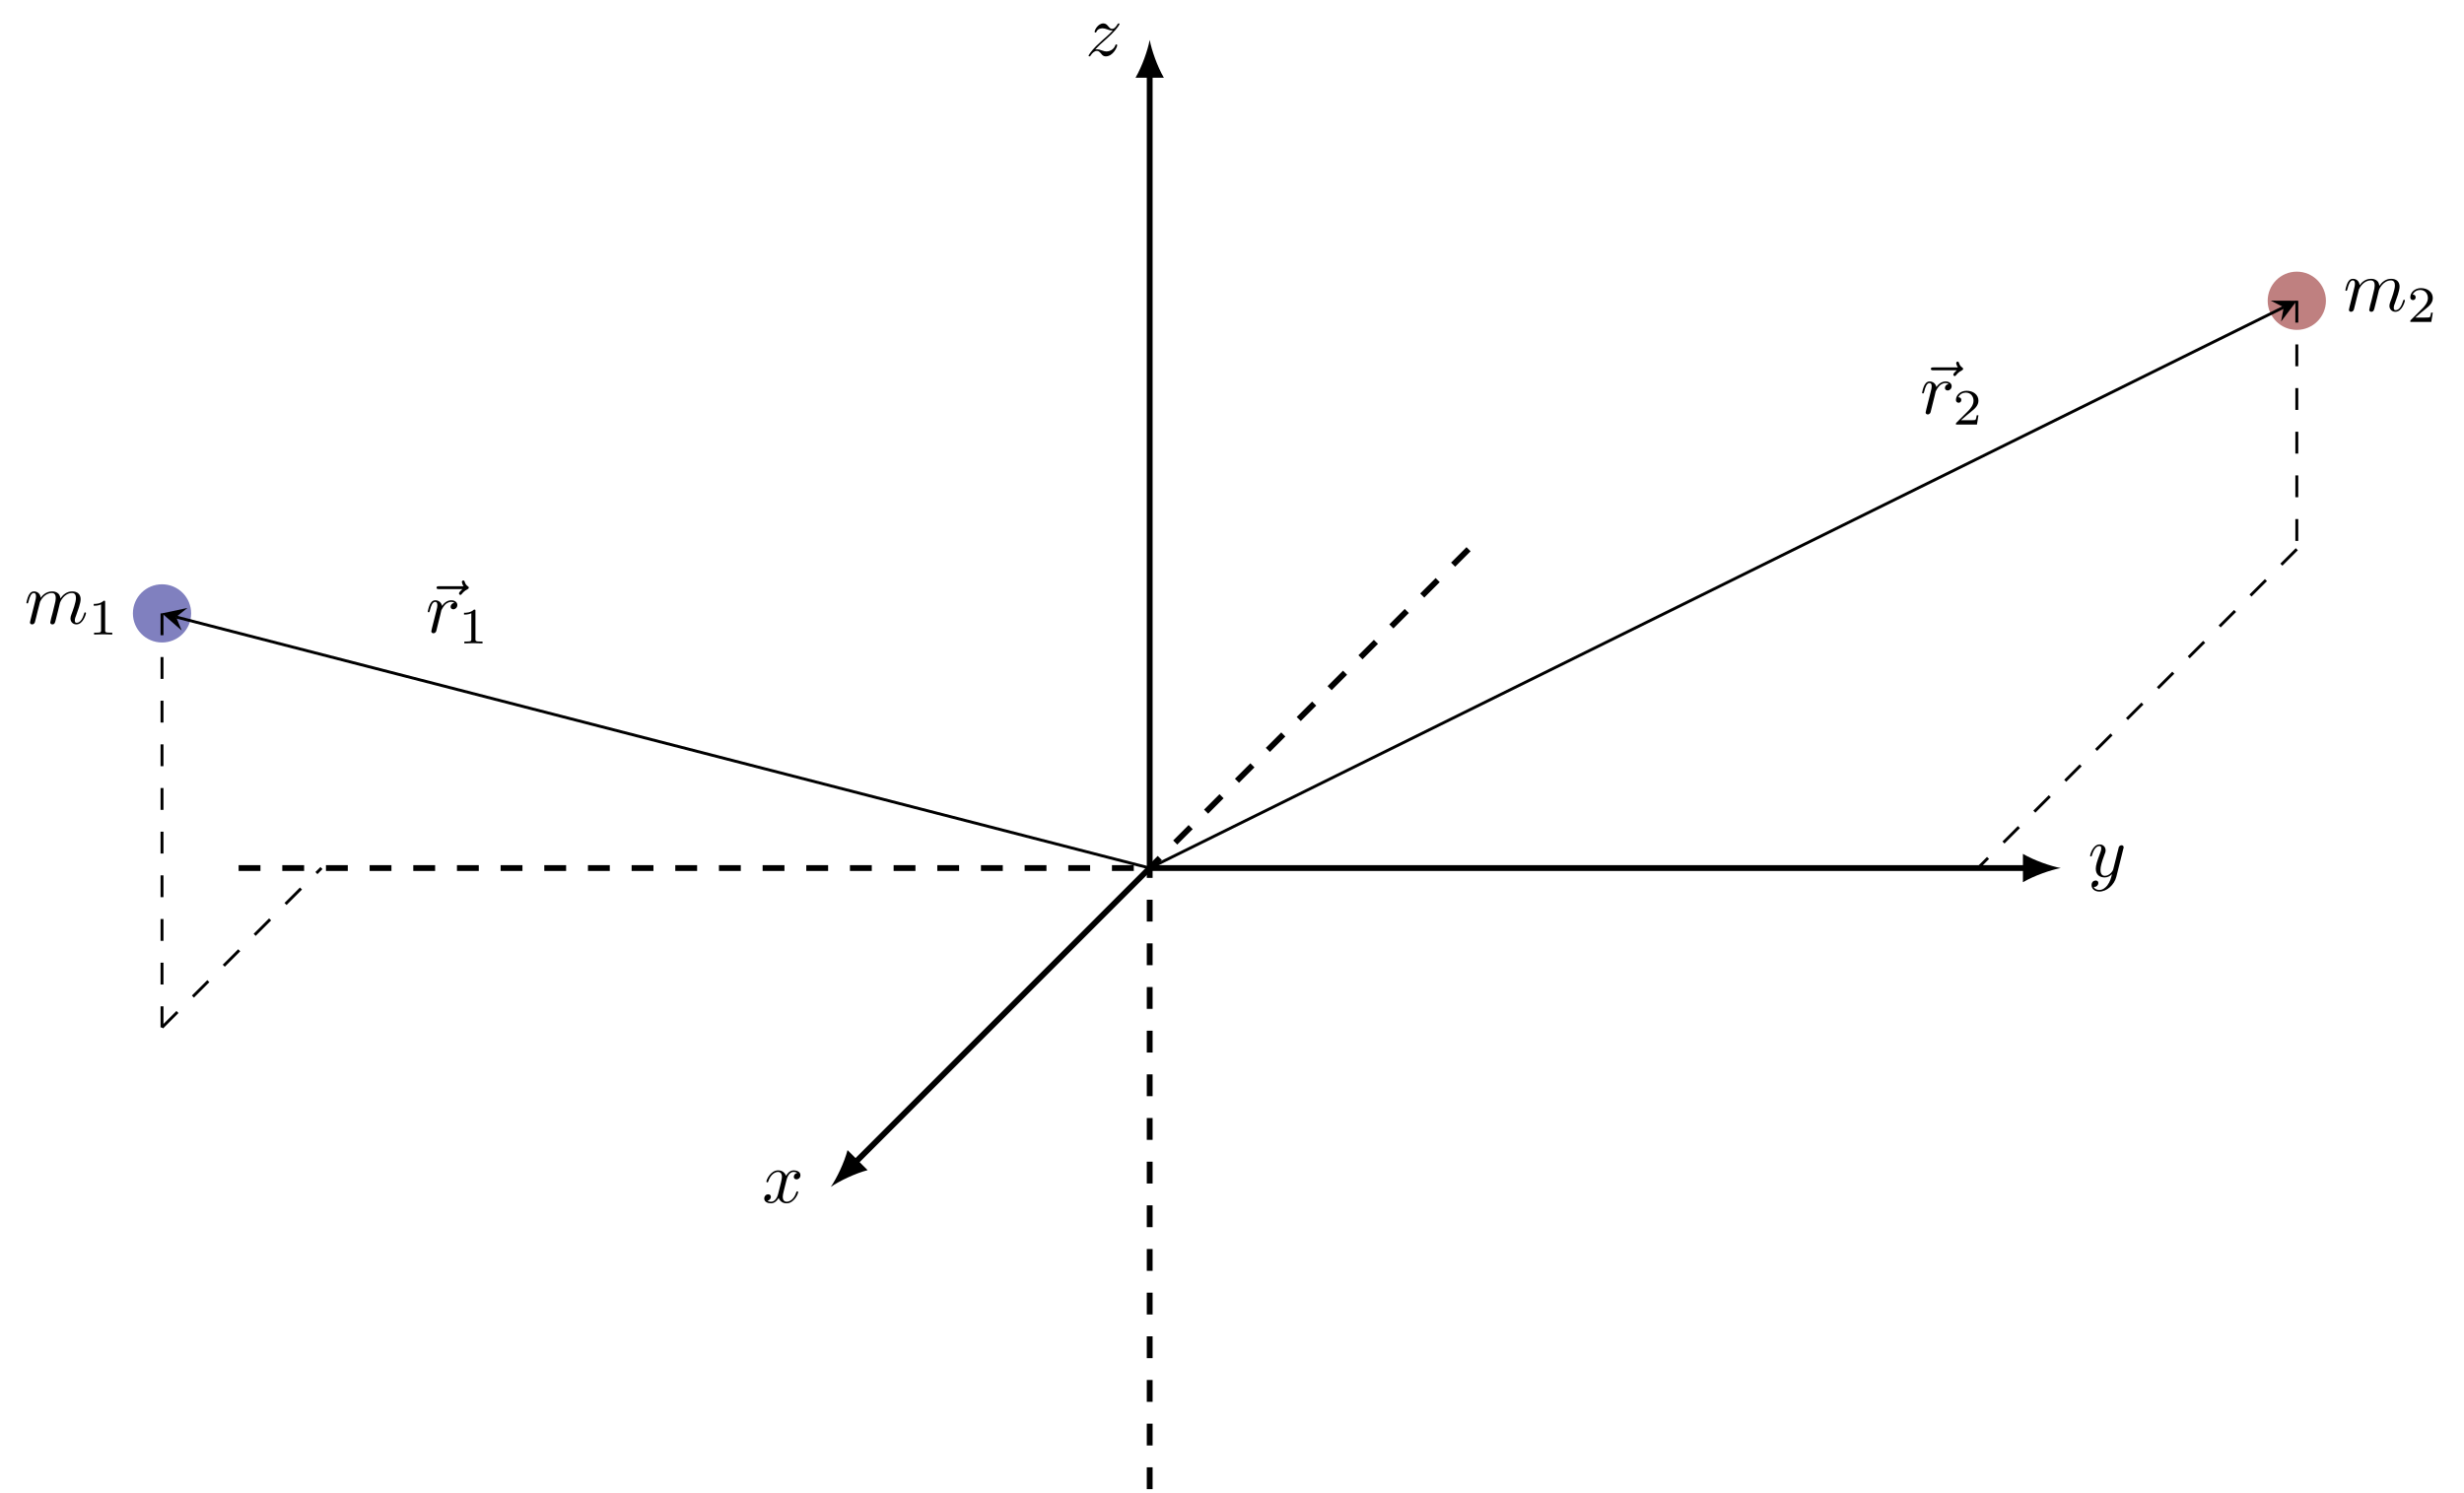
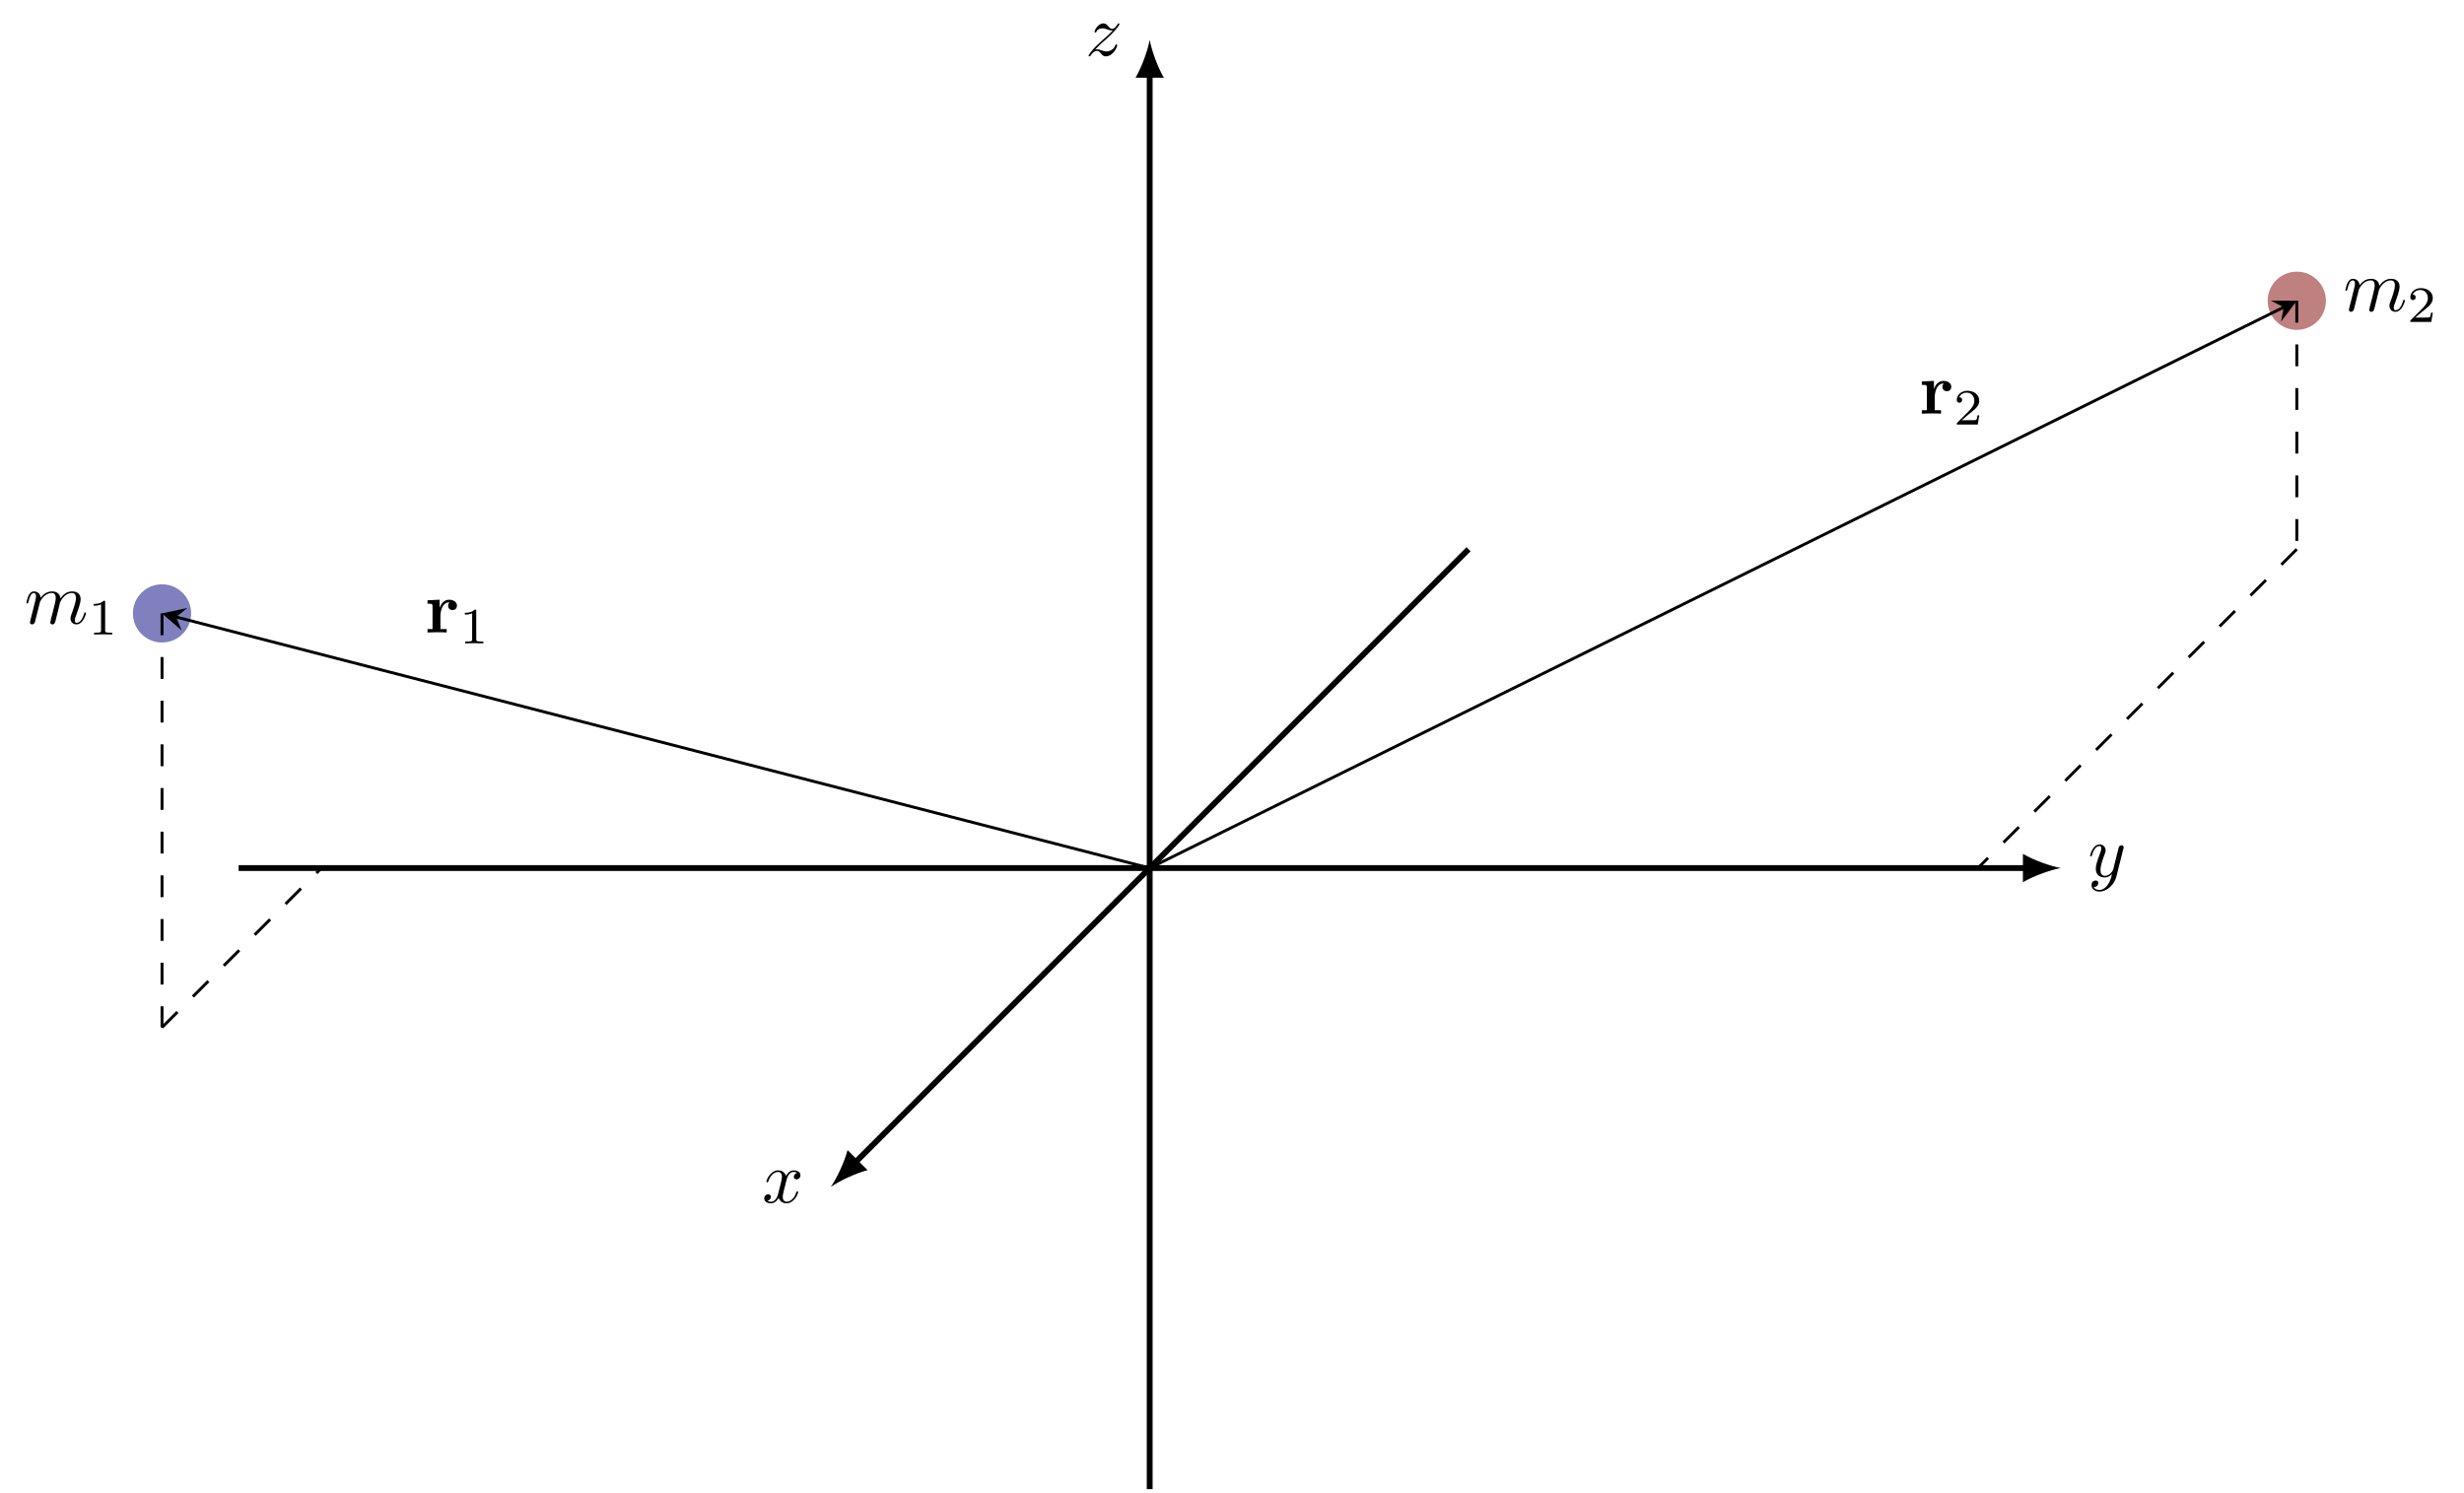
<svg xmlns="http://www.w3.org/2000/svg" xmlns:xlink="http://www.w3.org/1999/xlink" width="337.325pt" height="204.289pt" viewBox="0 0 337.325 204.289" version="1.1">
  <defs>
    <g>
      <symbol overflow="visible" id="glyph0-0">
        <path style="stroke:none;" d="" />
      </symbol>
      <symbol overflow="visible" id="glyph0-1">
        <path style="stroke:none;" d="M 4.844 -3.797 C 4.891 -3.938 4.891 -3.953 4.891 -4.031 C 4.891 -4.203 4.75 -4.297 4.594 -4.297 C 4.5 -4.297 4.344 -4.234 4.25 -4.094 C 4.234 -4.031 4.141 -3.734 4.109 -3.547 C 4.031 -3.297 3.969 -3.016 3.906 -2.75 L 3.453 -0.953 C 3.422 -0.812 2.984 -0.109 2.328 -0.109 C 1.828 -0.109 1.719 -0.547 1.719 -0.922 C 1.719 -1.375 1.891 -2 2.219 -2.875 C 2.375 -3.281 2.422 -3.391 2.422 -3.594 C 2.422 -4.031 2.109 -4.406 1.609 -4.406 C 0.656 -4.406 0.297 -2.953 0.297 -2.875 C 0.297 -2.766 0.391 -2.766 0.406 -2.766 C 0.516 -2.766 0.516 -2.797 0.562 -2.953 C 0.844 -3.891 1.234 -4.188 1.578 -4.188 C 1.656 -4.188 1.828 -4.188 1.828 -3.875 C 1.828 -3.625 1.719 -3.359 1.656 -3.172 C 1.25 -2.109 1.078 -1.547 1.078 -1.078 C 1.078 -0.188 1.703 0.109 2.297 0.109 C 2.688 0.109 3.016 -0.062 3.297 -0.344 C 3.172 0.172 3.047 0.672 2.656 1.203 C 2.391 1.531 2.016 1.828 1.562 1.828 C 1.422 1.828 0.969 1.797 0.797 1.406 C 0.953 1.406 1.094 1.406 1.219 1.281 C 1.328 1.203 1.422 1.062 1.422 0.875 C 1.422 0.562 1.156 0.531 1.062 0.531 C 0.828 0.531 0.5 0.688 0.5 1.172 C 0.5 1.672 0.938 2.047 1.562 2.047 C 2.578 2.047 3.609 1.141 3.891 0.016 Z M 4.844 -3.797 " />
      </symbol>
      <symbol overflow="visible" id="glyph0-2">
        <path style="stroke:none;" d="M 1.328 -0.828 C 1.859 -1.406 2.156 -1.656 2.516 -1.969 C 2.516 -1.969 3.125 -2.5 3.484 -2.859 C 4.438 -3.781 4.656 -4.266 4.656 -4.312 C 4.656 -4.406 4.562 -4.406 4.547 -4.406 C 4.469 -4.406 4.453 -4.391 4.391 -4.297 C 4.094 -3.812 3.891 -3.656 3.656 -3.656 C 3.406 -3.656 3.297 -3.812 3.141 -3.984 C 2.953 -4.203 2.781 -4.406 2.453 -4.406 C 1.703 -4.406 1.25 -3.484 1.25 -3.266 C 1.25 -3.219 1.281 -3.156 1.359 -3.156 C 1.453 -3.156 1.469 -3.203 1.5 -3.266 C 1.688 -3.734 2.266 -3.734 2.344 -3.734 C 2.547 -3.734 2.734 -3.672 2.969 -3.594 C 3.375 -3.438 3.484 -3.438 3.734 -3.438 C 3.375 -3.016 2.547 -2.297 2.359 -2.141 L 1.453 -1.297 C 0.781 -0.625 0.422 -0.062 0.422 0.016 C 0.422 0.109 0.531 0.109 0.547 0.109 C 0.625 0.109 0.641 0.094 0.703 -0.016 C 0.938 -0.375 1.234 -0.641 1.562 -0.641 C 1.781 -0.641 1.891 -0.547 2.141 -0.266 C 2.297 -0.047 2.484 0.109 2.766 0.109 C 3.766 0.109 4.344 -1.156 4.344 -1.422 C 4.344 -1.469 4.297 -1.531 4.219 -1.531 C 4.125 -1.531 4.109 -1.469 4.078 -1.391 C 3.844 -0.75 3.203 -0.562 2.875 -0.562 C 2.688 -0.562 2.5 -0.625 2.297 -0.688 C 1.953 -0.812 1.797 -0.859 1.594 -0.859 C 1.578 -0.859 1.422 -0.859 1.328 -0.828 Z M 1.328 -0.828 " />
      </symbol>
      <symbol overflow="visible" id="glyph0-3">
        <path style="stroke:none;" d="M 3.328 -3.016 C 3.391 -3.266 3.625 -4.188 4.312 -4.188 C 4.359 -4.188 4.609 -4.188 4.812 -4.062 C 4.531 -4 4.344 -3.766 4.344 -3.516 C 4.344 -3.359 4.453 -3.172 4.719 -3.172 C 4.938 -3.172 5.25 -3.344 5.25 -3.75 C 5.25 -4.266 4.672 -4.406 4.328 -4.406 C 3.75 -4.406 3.406 -3.875 3.281 -3.656 C 3.031 -4.312 2.5 -4.406 2.203 -4.406 C 1.172 -4.406 0.594 -3.125 0.594 -2.875 C 0.594 -2.766 0.703 -2.766 0.719 -2.766 C 0.797 -2.766 0.828 -2.797 0.844 -2.875 C 1.188 -3.938 1.844 -4.188 2.188 -4.188 C 2.375 -4.188 2.719 -4.094 2.719 -3.516 C 2.719 -3.203 2.547 -2.547 2.188 -1.141 C 2.031 -0.531 1.672 -0.109 1.234 -0.109 C 1.172 -0.109 0.953 -0.109 0.734 -0.234 C 0.984 -0.297 1.203 -0.5 1.203 -0.781 C 1.203 -1.047 0.984 -1.125 0.844 -1.125 C 0.531 -1.125 0.297 -0.875 0.297 -0.547 C 0.297 -0.094 0.781 0.109 1.219 0.109 C 1.891 0.109 2.25 -0.594 2.266 -0.641 C 2.391 -0.281 2.75 0.109 3.344 0.109 C 4.375 0.109 4.938 -1.172 4.938 -1.422 C 4.938 -1.531 4.859 -1.531 4.828 -1.531 C 4.734 -1.531 4.719 -1.484 4.688 -1.422 C 4.359 -0.344 3.688 -0.109 3.375 -0.109 C 2.984 -0.109 2.828 -0.422 2.828 -0.766 C 2.828 -0.984 2.875 -1.203 2.984 -1.641 Z M 3.328 -3.016 " />
      </symbol>
      <symbol overflow="visible" id="glyph0-4">
-         <path style="stroke:none;" d="M 5.359 -5.938 C 5.219 -5.797 4.891 -5.516 4.891 -5.344 C 4.891 -5.25 4.984 -5.141 5.078 -5.141 C 5.172 -5.141 5.219 -5.219 5.281 -5.281 C 5.391 -5.422 5.625 -5.703 6.062 -5.922 C 6.125 -5.969 6.234 -6.016 6.234 -6.125 C 6.234 -6.234 6.156 -6.281 6.094 -6.328 C 5.875 -6.484 5.766 -6.656 5.688 -6.891 C 5.656 -6.984 5.625 -7.125 5.484 -7.125 C 5.344 -7.125 5.281 -6.984 5.281 -6.906 C 5.281 -6.859 5.359 -6.547 5.516 -6.328 L 2.156 -6.328 C 2 -6.328 1.812 -6.328 1.812 -6.125 C 1.812 -5.938 2 -5.938 2.156 -5.938 Z M 5.359 -5.938 " />
-       </symbol>
-       <symbol overflow="visible" id="glyph0-5">
-         <path style="stroke:none;" d="M 0.875 -0.594 C 0.844 -0.438 0.781 -0.203 0.781 -0.156 C 0.781 0.016 0.922 0.109 1.078 0.109 C 1.203 0.109 1.375 0.031 1.453 -0.172 C 1.469 -0.203 1.797 -1.562 1.844 -1.75 C 1.922 -2.078 2.109 -2.766 2.156 -3.047 C 2.203 -3.172 2.484 -3.641 2.719 -3.859 C 2.797 -3.922 3.094 -4.188 3.516 -4.188 C 3.781 -4.188 3.922 -4.062 3.938 -4.062 C 3.641 -4.016 3.422 -3.781 3.422 -3.516 C 3.422 -3.359 3.531 -3.172 3.797 -3.172 C 4.062 -3.172 4.344 -3.406 4.344 -3.766 C 4.344 -4.109 4.031 -4.406 3.516 -4.406 C 2.875 -4.406 2.438 -3.922 2.25 -3.641 C 2.156 -4.094 1.797 -4.406 1.328 -4.406 C 0.875 -4.406 0.688 -4.016 0.594 -3.844 C 0.422 -3.5 0.297 -2.906 0.297 -2.875 C 0.297 -2.766 0.391 -2.766 0.406 -2.766 C 0.516 -2.766 0.516 -2.781 0.578 -3 C 0.75 -3.703 0.953 -4.188 1.312 -4.188 C 1.469 -4.188 1.609 -4.109 1.609 -3.734 C 1.609 -3.516 1.578 -3.406 1.453 -2.891 Z M 0.875 -0.594 " />
-       </symbol>
-       <symbol overflow="visible" id="glyph0-6">
        <path style="stroke:none;" d="M 0.875 -0.594 C 0.844 -0.438 0.781 -0.203 0.781 -0.156 C 0.781 0.016 0.922 0.109 1.078 0.109 C 1.203 0.109 1.375 0.031 1.453 -0.172 C 1.453 -0.188 1.578 -0.656 1.641 -0.906 L 1.859 -1.797 C 1.906 -2.031 1.969 -2.25 2.031 -2.469 C 2.062 -2.641 2.141 -2.938 2.156 -2.969 C 2.297 -3.281 2.828 -4.188 3.781 -4.188 C 4.234 -4.188 4.312 -3.812 4.312 -3.484 C 4.312 -3.234 4.25 -2.953 4.172 -2.656 L 3.891 -1.5 L 3.688 -0.75 C 3.656 -0.547 3.562 -0.203 3.562 -0.156 C 3.562 0.016 3.703 0.109 3.844 0.109 C 4.156 0.109 4.219 -0.141 4.297 -0.453 C 4.438 -1.016 4.812 -2.469 4.891 -2.859 C 4.922 -2.984 5.453 -4.188 6.547 -4.188 C 6.969 -4.188 7.078 -3.844 7.078 -3.484 C 7.078 -2.922 6.656 -1.781 6.453 -1.25 C 6.375 -1.016 6.328 -0.906 6.328 -0.703 C 6.328 -0.234 6.672 0.109 7.141 0.109 C 8.078 0.109 8.453 -1.344 8.453 -1.422 C 8.453 -1.531 8.359 -1.531 8.328 -1.531 C 8.234 -1.531 8.234 -1.5 8.188 -1.344 C 8.031 -0.812 7.719 -0.109 7.172 -0.109 C 7 -0.109 6.922 -0.203 6.922 -0.438 C 6.922 -0.688 7.016 -0.922 7.109 -1.141 C 7.297 -1.672 7.719 -2.766 7.719 -3.344 C 7.719 -3.984 7.312 -4.406 6.562 -4.406 C 5.828 -4.406 5.312 -3.969 4.938 -3.438 C 4.938 -3.562 4.906 -3.906 4.625 -4.141 C 4.375 -4.359 4.062 -4.406 3.812 -4.406 C 2.906 -4.406 2.422 -3.766 2.25 -3.531 C 2.203 -4.109 1.781 -4.406 1.328 -4.406 C 0.875 -4.406 0.688 -4.016 0.594 -3.844 C 0.422 -3.484 0.297 -2.906 0.297 -2.875 C 0.297 -2.766 0.391 -2.766 0.406 -2.766 C 0.516 -2.766 0.516 -2.781 0.578 -3 C 0.75 -3.703 0.953 -4.188 1.312 -4.188 C 1.469 -4.188 1.609 -4.109 1.609 -3.734 C 1.609 -3.516 1.578 -3.406 1.453 -2.891 Z M 0.875 -0.594 " />
      </symbol>
      <symbol overflow="visible" id="glyph1-0">
        <path style="stroke:none;" d="" />
      </symbol>
      <symbol overflow="visible" id="glyph1-1">
+         <path style="stroke:none;" d="M 2.031 -3.359 L 2.031 -4.484 L 0.375 -4.406 L 0.375 -3.938 C 0.984 -3.938 1.062 -3.938 1.062 -3.547 L 1.062 -0.469 L 0.375 -0.469 L 0.375 0 C 0.719 -0.016 1.172 -0.031 1.625 -0.031 C 2 -0.031 2.641 -0.031 3 0 L 3 -0.469 L 2.141 -0.469 L 2.141 -2.219 C 2.141 -2.906 2.375 -4.125 3.375 -4.125 C 3.375 -4.109 3.188 -3.953 3.188 -3.672 C 3.188 -3.266 3.516 -3.062 3.797 -3.062 C 4.094 -3.062 4.406 -3.266 4.406 -3.672 C 4.406 -4.203 3.875 -4.484 3.344 -4.484 C 2.656 -4.484 2.25 -3.984 2.031 -3.359 Z M 2.031 -3.359 " />
+       </symbol>
+       <symbol overflow="visible" id="glyph2-0">
+         <path style="stroke:none;" d="" />
+       </symbol>
+       <symbol overflow="visible" id="glyph2-1">
        <path style="stroke:none;" d="M 2.328 -4.438 C 2.328 -4.625 2.328 -4.625 2.125 -4.625 C 1.672 -4.188 1.047 -4.188 0.766 -4.188 L 0.766 -3.938 C 0.922 -3.938 1.391 -3.938 1.766 -4.125 L 1.766 -0.578 C 1.766 -0.344 1.766 -0.25 1.078 -0.25 L 0.812 -0.25 L 0.812 0 C 0.938 0 1.797 -0.031 2.047 -0.031 C 2.266 -0.031 3.141 0 3.297 0 L 3.297 -0.25 L 3.031 -0.25 C 2.328 -0.25 2.328 -0.344 2.328 -0.578 Z M 2.328 -4.438 " />
      </symbol>
-       <symbol overflow="visible" id="glyph1-2">
+       <symbol overflow="visible" id="glyph2-2">
        <path style="stroke:none;" d="M 3.516 -1.266 L 3.281 -1.266 C 3.266 -1.109 3.188 -0.703 3.094 -0.641 C 3.047 -0.594 2.516 -0.594 2.406 -0.594 L 1.125 -0.594 C 1.859 -1.234 2.109 -1.438 2.516 -1.766 C 3.031 -2.172 3.516 -2.609 3.516 -3.266 C 3.516 -4.109 2.781 -4.625 1.891 -4.625 C 1.031 -4.625 0.438 -4.016 0.438 -3.375 C 0.438 -3.031 0.734 -2.984 0.812 -2.984 C 0.969 -2.984 1.172 -3.109 1.172 -3.359 C 1.172 -3.484 1.125 -3.734 0.766 -3.734 C 0.984 -4.219 1.453 -4.375 1.781 -4.375 C 2.484 -4.375 2.844 -3.828 2.844 -3.266 C 2.844 -2.656 2.406 -2.188 2.188 -1.938 L 0.516 -0.266 C 0.438 -0.203 0.438 -0.188 0.438 0 L 3.312 0 Z M 3.516 -1.266 " />
      </symbol>
    </g>
    <clipPath id="clip1">
      <path d="M 156 118 L 158 118 L 158 204.289 L 156 204.289 Z M 156 118 " />
    </clipPath>
  </defs>
  <g id="surface1">
-     <path style="fill:none;stroke-width:0.797;stroke-linecap:butt;stroke-linejoin:miter;stroke:rgb(0%,0%,0%);stroke-opacity:1;stroke-dasharray:2.989,2.989;stroke-miterlimit:10;" d="M -124.727 -0.001 L -0 -0.001 " transform="matrix(1,0,0,-1,157.395,118.851)" />
+     <path style="fill:none;stroke-width:0.797;stroke-linecap:butt;stroke-linejoin:miter;stroke:rgb(0%,0%,0%);stroke-opacity:1;stroke-miterlimit:10;" d="M -124.727 -0.001 L -0 -0.001 " transform="matrix(1,0,0,-1,157.395,118.851)" />
    <g clip-path="url(#clip1)" clip-rule="nonzero">
-       <path style="fill:none;stroke-width:0.797;stroke-linecap:butt;stroke-linejoin:miter;stroke:rgb(0%,0%,0%);stroke-opacity:1;stroke-dasharray:2.989,2.989;stroke-miterlimit:10;" d="M -0 -85.04 L -0 -0.001 " transform="matrix(1,0,0,-1,157.395,118.851)" />
+       <path style="fill:none;stroke-width:0.797;stroke-linecap:butt;stroke-linejoin:miter;stroke:rgb(0%,0%,0%);stroke-opacity:1;stroke-miterlimit:10;" d="M -0 -85.04 L -0 -0.001 " transform="matrix(1,0,0,-1,157.395,118.851)" />
    </g>
-     <path style="fill:none;stroke-width:0.797;stroke-linecap:butt;stroke-linejoin:miter;stroke:rgb(0%,0%,0%);stroke-opacity:1;stroke-dasharray:2.989,2.989;stroke-miterlimit:10;" d="M 43.652 43.652 L -0 -0.001 " transform="matrix(1,0,0,-1,157.395,118.851)" />
+     <path style="fill:none;stroke-width:0.797;stroke-linecap:butt;stroke-linejoin:miter;stroke:rgb(0%,0%,0%);stroke-opacity:1;stroke-miterlimit:10;" d="M 43.652 43.652 L -0 -0.001 " transform="matrix(1,0,0,-1,157.395,118.851)" />
    <path style="fill:none;stroke-width:0.797;stroke-linecap:butt;stroke-linejoin:miter;stroke:rgb(0%,0%,0%);stroke-opacity:1;stroke-miterlimit:10;" d="M -0 -0.001 L 120.066 -0.001 " transform="matrix(1,0,0,-1,157.395,118.851)" />
    <path style=" stroke:none;fill-rule:nonzero;fill:rgb(0%,0%,0%);fill-opacity:1;" d="M 282.121 118.852 C 280.738 118.594 278.496 117.816 276.941 116.91 L 276.941 120.793 C 278.496 119.887 280.738 119.109 282.121 118.852 " />
    <g style="fill:rgb(0%,0%,0%);fill-opacity:1;">
      <use xlink:href="#glyph0-1" x="285.839" y="120.027" />
    </g>
    <path style="fill:none;stroke-width:0.797;stroke-linecap:butt;stroke-linejoin:miter;stroke:rgb(0%,0%,0%);stroke-opacity:1;stroke-miterlimit:10;" d="M -0 -0.001 L -0 108.726 " transform="matrix(1,0,0,-1,157.395,118.851)" />
    <path style=" stroke:none;fill-rule:nonzero;fill:rgb(0%,0%,0%);fill-opacity:1;" d="M 157.395 5.465 C 157.137 6.844 156.359 9.09 155.453 10.645 L 159.336 10.645 C 158.43 9.09 157.652 6.844 157.395 5.465 " />
    <g style="fill:rgb(0%,0%,0%);fill-opacity:1;">
      <use xlink:href="#glyph0-2" x="148.605" y="7.61" />
    </g>
    <path style="fill:none;stroke-width:0.797;stroke-linecap:butt;stroke-linejoin:miter;stroke:rgb(0%,0%,0%);stroke-opacity:1;stroke-miterlimit:10;" d="M -0 -0.001 L -40.356 -40.356 " transform="matrix(1,0,0,-1,157.395,118.851)" />
    <path style=" stroke:none;fill-rule:nonzero;fill:rgb(0%,0%,0%);fill-opacity:1;" d="M 113.742 162.504 C 114.902 161.711 117.039 160.672 118.777 160.215 L 116.031 157.469 C 115.574 159.207 114.535 161.344 113.742 162.504 " />
    <g style="fill:rgb(0%,0%,0%);fill-opacity:1;">
      <use xlink:href="#glyph0-3" x="104.329" y="164.649" />
    </g>
    <path style=" stroke:none;fill-rule:nonzero;fill:rgb(50%,50%,75%);fill-opacity:1;" d="M 26.168 83.984 C 26.168 81.781 24.383 80 22.18 80 C 19.98 80 18.195 81.781 18.195 83.984 C 18.195 86.184 19.98 87.969 22.18 87.969 C 24.383 87.969 26.168 86.184 26.168 83.984 Z M 26.168 83.984 " />
    <path style=" stroke:none;fill-rule:nonzero;fill:rgb(75%,50%,50%);fill-opacity:1;" d="M 318.422 41.18 C 318.422 38.98 316.637 37.195 314.438 37.195 C 312.234 37.195 310.449 38.98 310.449 41.18 C 310.449 43.383 312.234 45.168 314.438 45.168 C 316.637 45.168 318.422 43.383 318.422 41.18 Z M 318.422 41.18 " />
    <path style="fill:none;stroke-width:0.399;stroke-linecap:butt;stroke-linejoin:miter;stroke:rgb(0%,0%,0%);stroke-opacity:1;stroke-miterlimit:10;" d="M -0 -0.001 L -133.286 34.371 " transform="matrix(1,0,0,-1,157.395,118.851)" />
    <path style=" stroke:none;fill-rule:nonzero;fill:rgb(0%,0%,0%);fill-opacity:1;" d="M 22.18 83.984 L 24.871 86.324 L 24.109 84.48 L 25.664 83.238 " />
    <g style="fill:rgb(0%,0%,0%);fill-opacity:1;">
-       <use xlink:href="#glyph0-4" x="57.947" y="86.596" />
+       <use xlink:href="#glyph1-1" x="58.153" y="86.596" />
    </g>
    <g style="fill:rgb(0%,0%,0%);fill-opacity:1;">
-       <use xlink:href="#glyph0-5" x="58.266" y="86.596" />
-     </g>
-     <g style="fill:rgb(0%,0%,0%);fill-opacity:1;">
-       <use xlink:href="#glyph1-1" x="62.76" y="88.09" />
+       <use xlink:href="#glyph2-1" x="62.872" y="88.09" />
    </g>
    <path style="fill:none;stroke-width:0.399;stroke-linecap:butt;stroke-linejoin:miter;stroke:rgb(0%,0%,0%);stroke-opacity:1;stroke-miterlimit:10;" d="M -0 -0.001 L 155.253 76.788 " transform="matrix(1,0,0,-1,157.395,118.851)" />
    <path style=" stroke:none;fill-rule:nonzero;fill:rgb(0%,0%,0%);fill-opacity:1;" d="M 314.438 41.18 L 310.871 41.164 L 312.648 42.062 L 312.285 44.023 " />
    <g style="fill:rgb(0%,0%,0%);fill-opacity:1;">
-       <use xlink:href="#glyph0-4" x="262.522" y="56.634" />
+       <use xlink:href="#glyph1-1" x="262.728" y="56.634" />
    </g>
    <g style="fill:rgb(0%,0%,0%);fill-opacity:1;">
-       <use xlink:href="#glyph0-5" x="262.841" y="56.634" />
-     </g>
-     <g style="fill:rgb(0%,0%,0%);fill-opacity:1;">
-       <use xlink:href="#glyph1-2" x="267.334" y="58.129" />
+       <use xlink:href="#glyph2-2" x="267.446" y="58.129" />
    </g>
    <path style="fill:none;stroke-width:0.399;stroke-linecap:butt;stroke-linejoin:miter;stroke:rgb(0%,0%,0%);stroke-opacity:1;stroke-dasharray:2.989,2.989;stroke-miterlimit:10;" d="M -135.215 34.867 L -135.215 -21.825 " transform="matrix(1,0,0,-1,157.395,118.851)" />
    <path style="fill:none;stroke-width:0.399;stroke-linecap:butt;stroke-linejoin:miter;stroke:rgb(0%,0%,0%);stroke-opacity:1;stroke-dasharray:2.989,2.989;stroke-miterlimit:10;" d="M -135.215 -21.825 L -113.387 -0.001 " transform="matrix(1,0,0,-1,157.395,118.851)" />
    <path style="fill:none;stroke-width:0.399;stroke-linecap:butt;stroke-linejoin:miter;stroke:rgb(0%,0%,0%);stroke-opacity:1;stroke-dasharray:2.989,2.989;stroke-miterlimit:10;" d="M 157.042 77.671 L 157.042 43.652 " transform="matrix(1,0,0,-1,157.395,118.851)" />
    <path style="fill:none;stroke-width:0.399;stroke-linecap:butt;stroke-linejoin:miter;stroke:rgb(0%,0%,0%);stroke-opacity:1;stroke-dasharray:2.989,2.989;stroke-miterlimit:10;" d="M 157.042 43.652 L 113.386 -0.001 " transform="matrix(1,0,0,-1,157.395,118.851)" />
    <g style="fill:rgb(0%,0%,0%);fill-opacity:1;">
-       <use xlink:href="#glyph0-6" x="3.321" y="85.382" />
+       <use xlink:href="#glyph0-4" x="3.32" y="85.382" />
    </g>
    <g style="fill:rgb(0%,0%,0%);fill-opacity:1;">
-       <use xlink:href="#glyph1-1" x="12.068" y="86.877" />
+       <use xlink:href="#glyph2-1" x="12.068" y="86.877" />
    </g>
    <g style="fill:rgb(0%,0%,0%);fill-opacity:1;">
-       <use xlink:href="#glyph0-6" x="320.788" y="42.58" />
+       <use xlink:href="#glyph0-4" x="320.788" y="42.58" />
    </g>
    <g style="fill:rgb(0%,0%,0%);fill-opacity:1;">
-       <use xlink:href="#glyph1-2" x="329.536" y="44.074" />
+       <use xlink:href="#glyph2-2" x="329.536" y="44.074" />
    </g>
  </g>
</svg>
